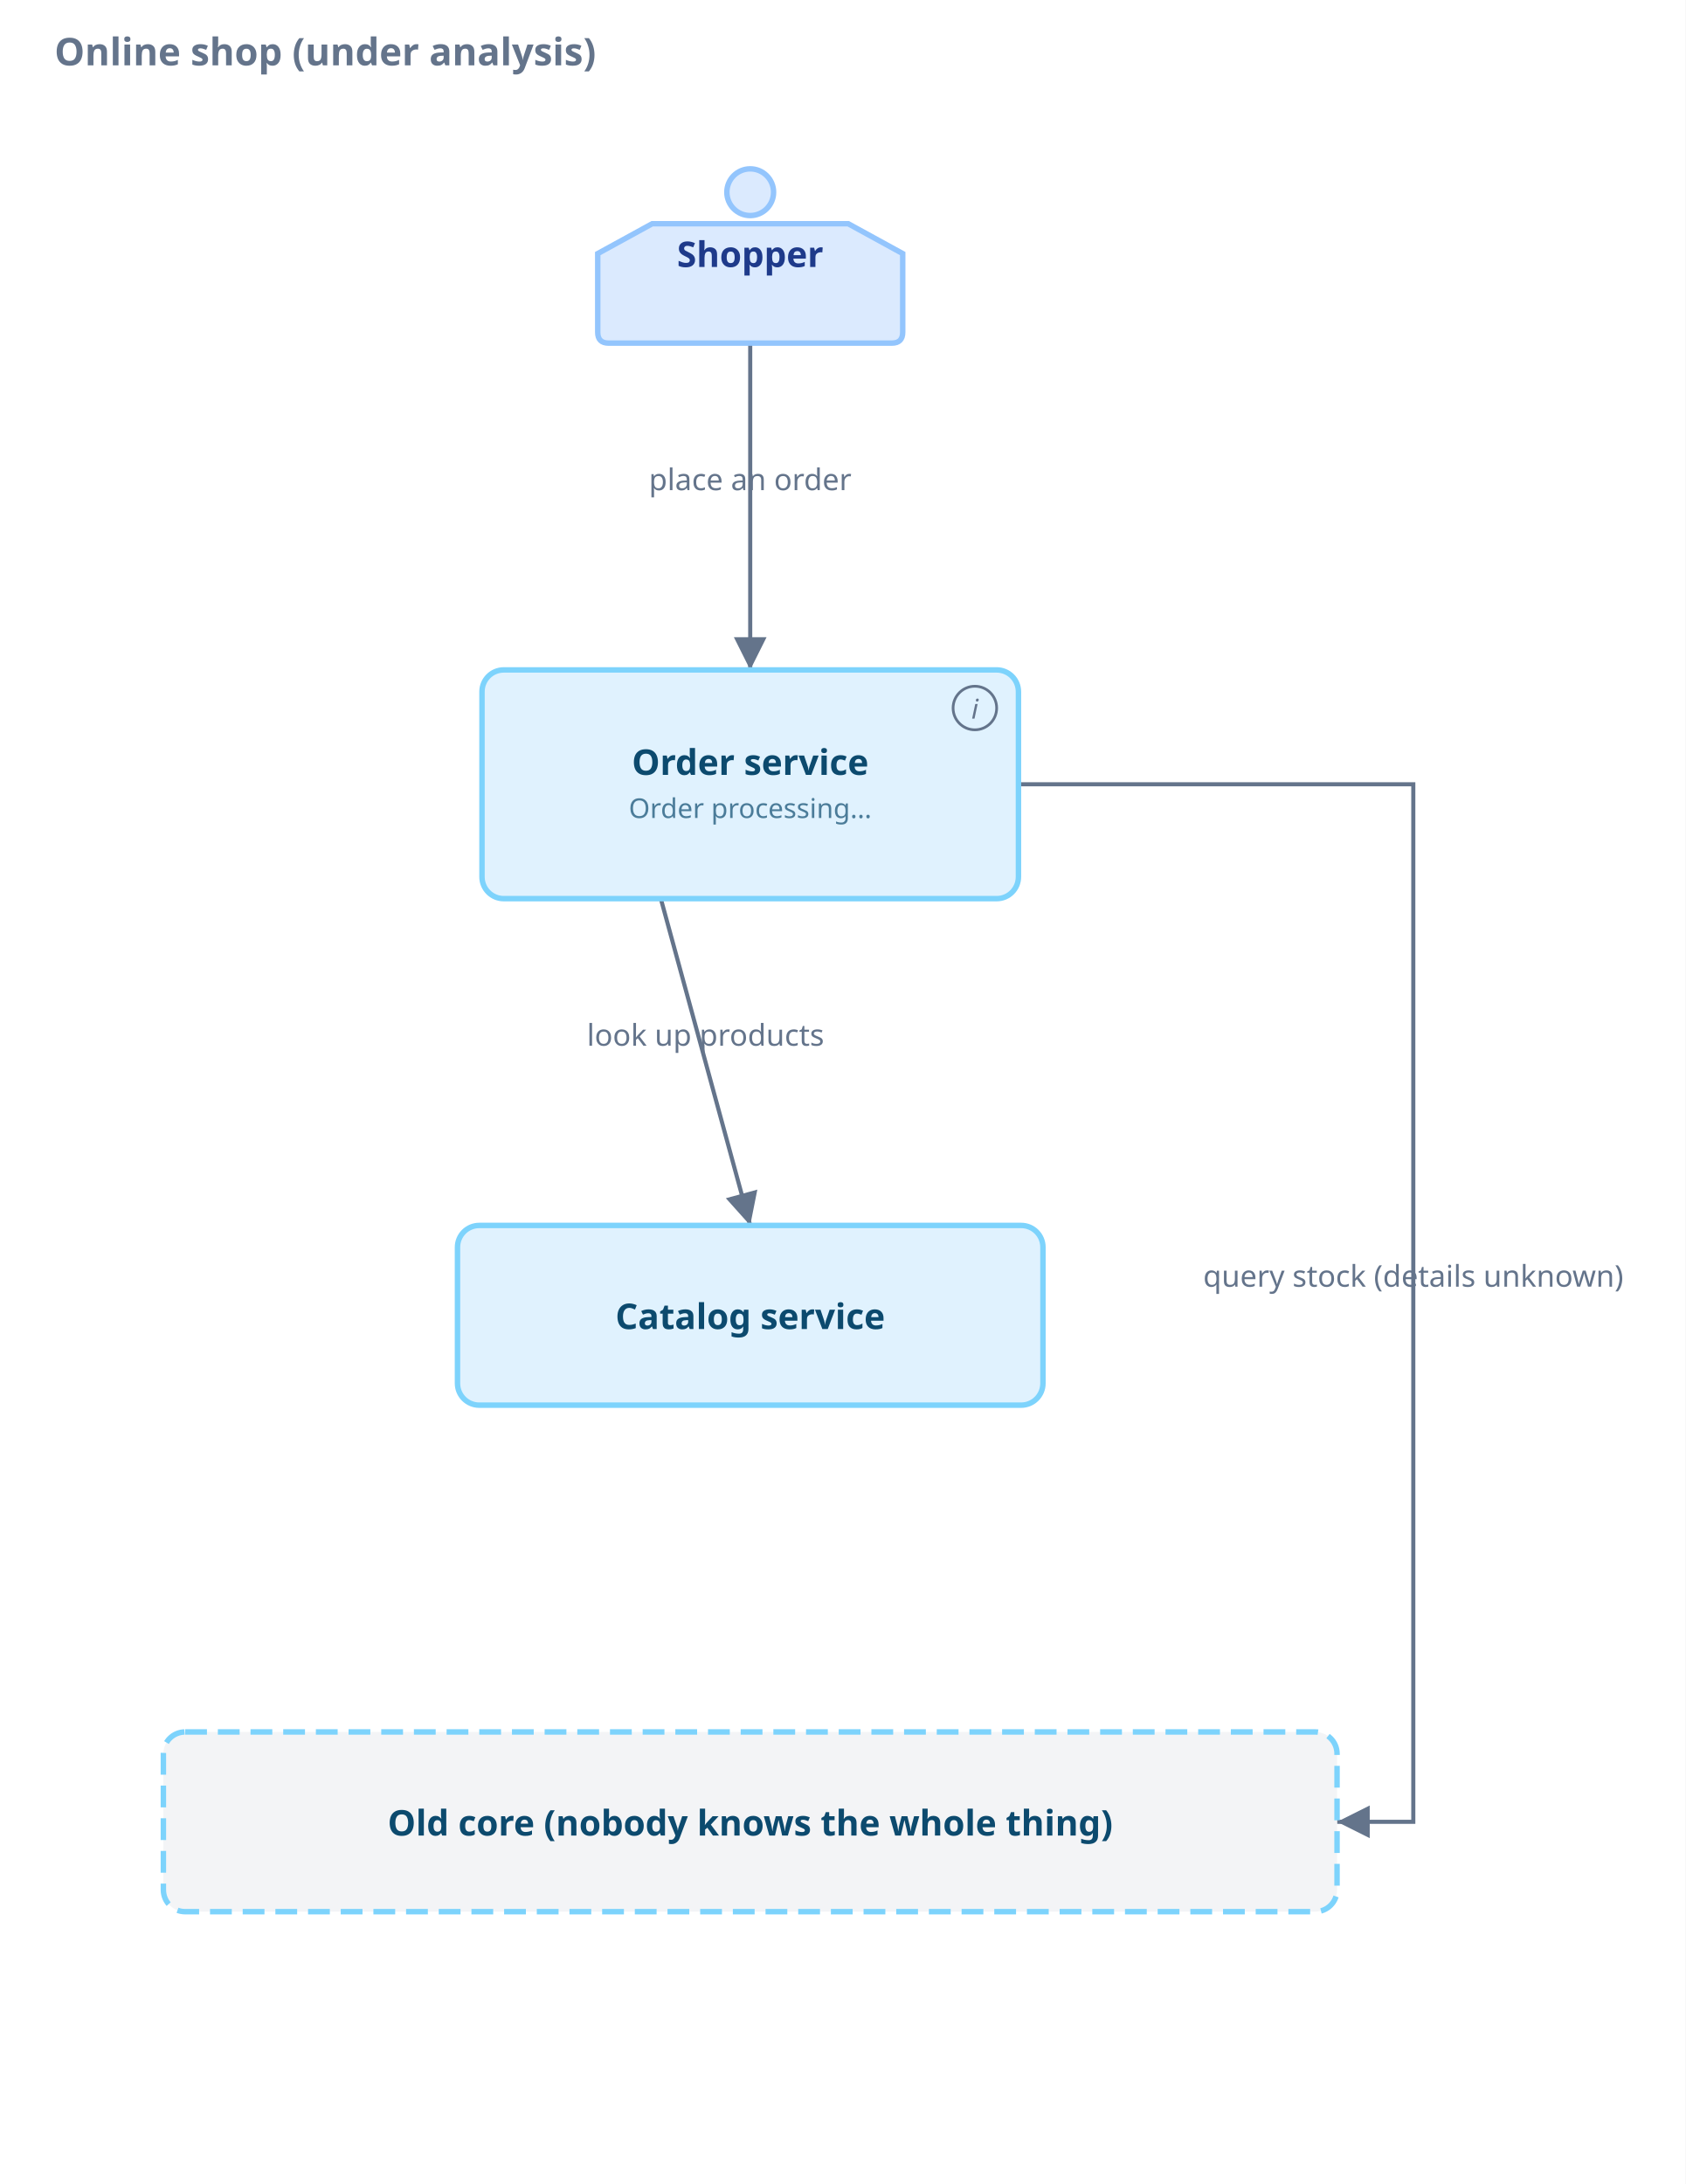
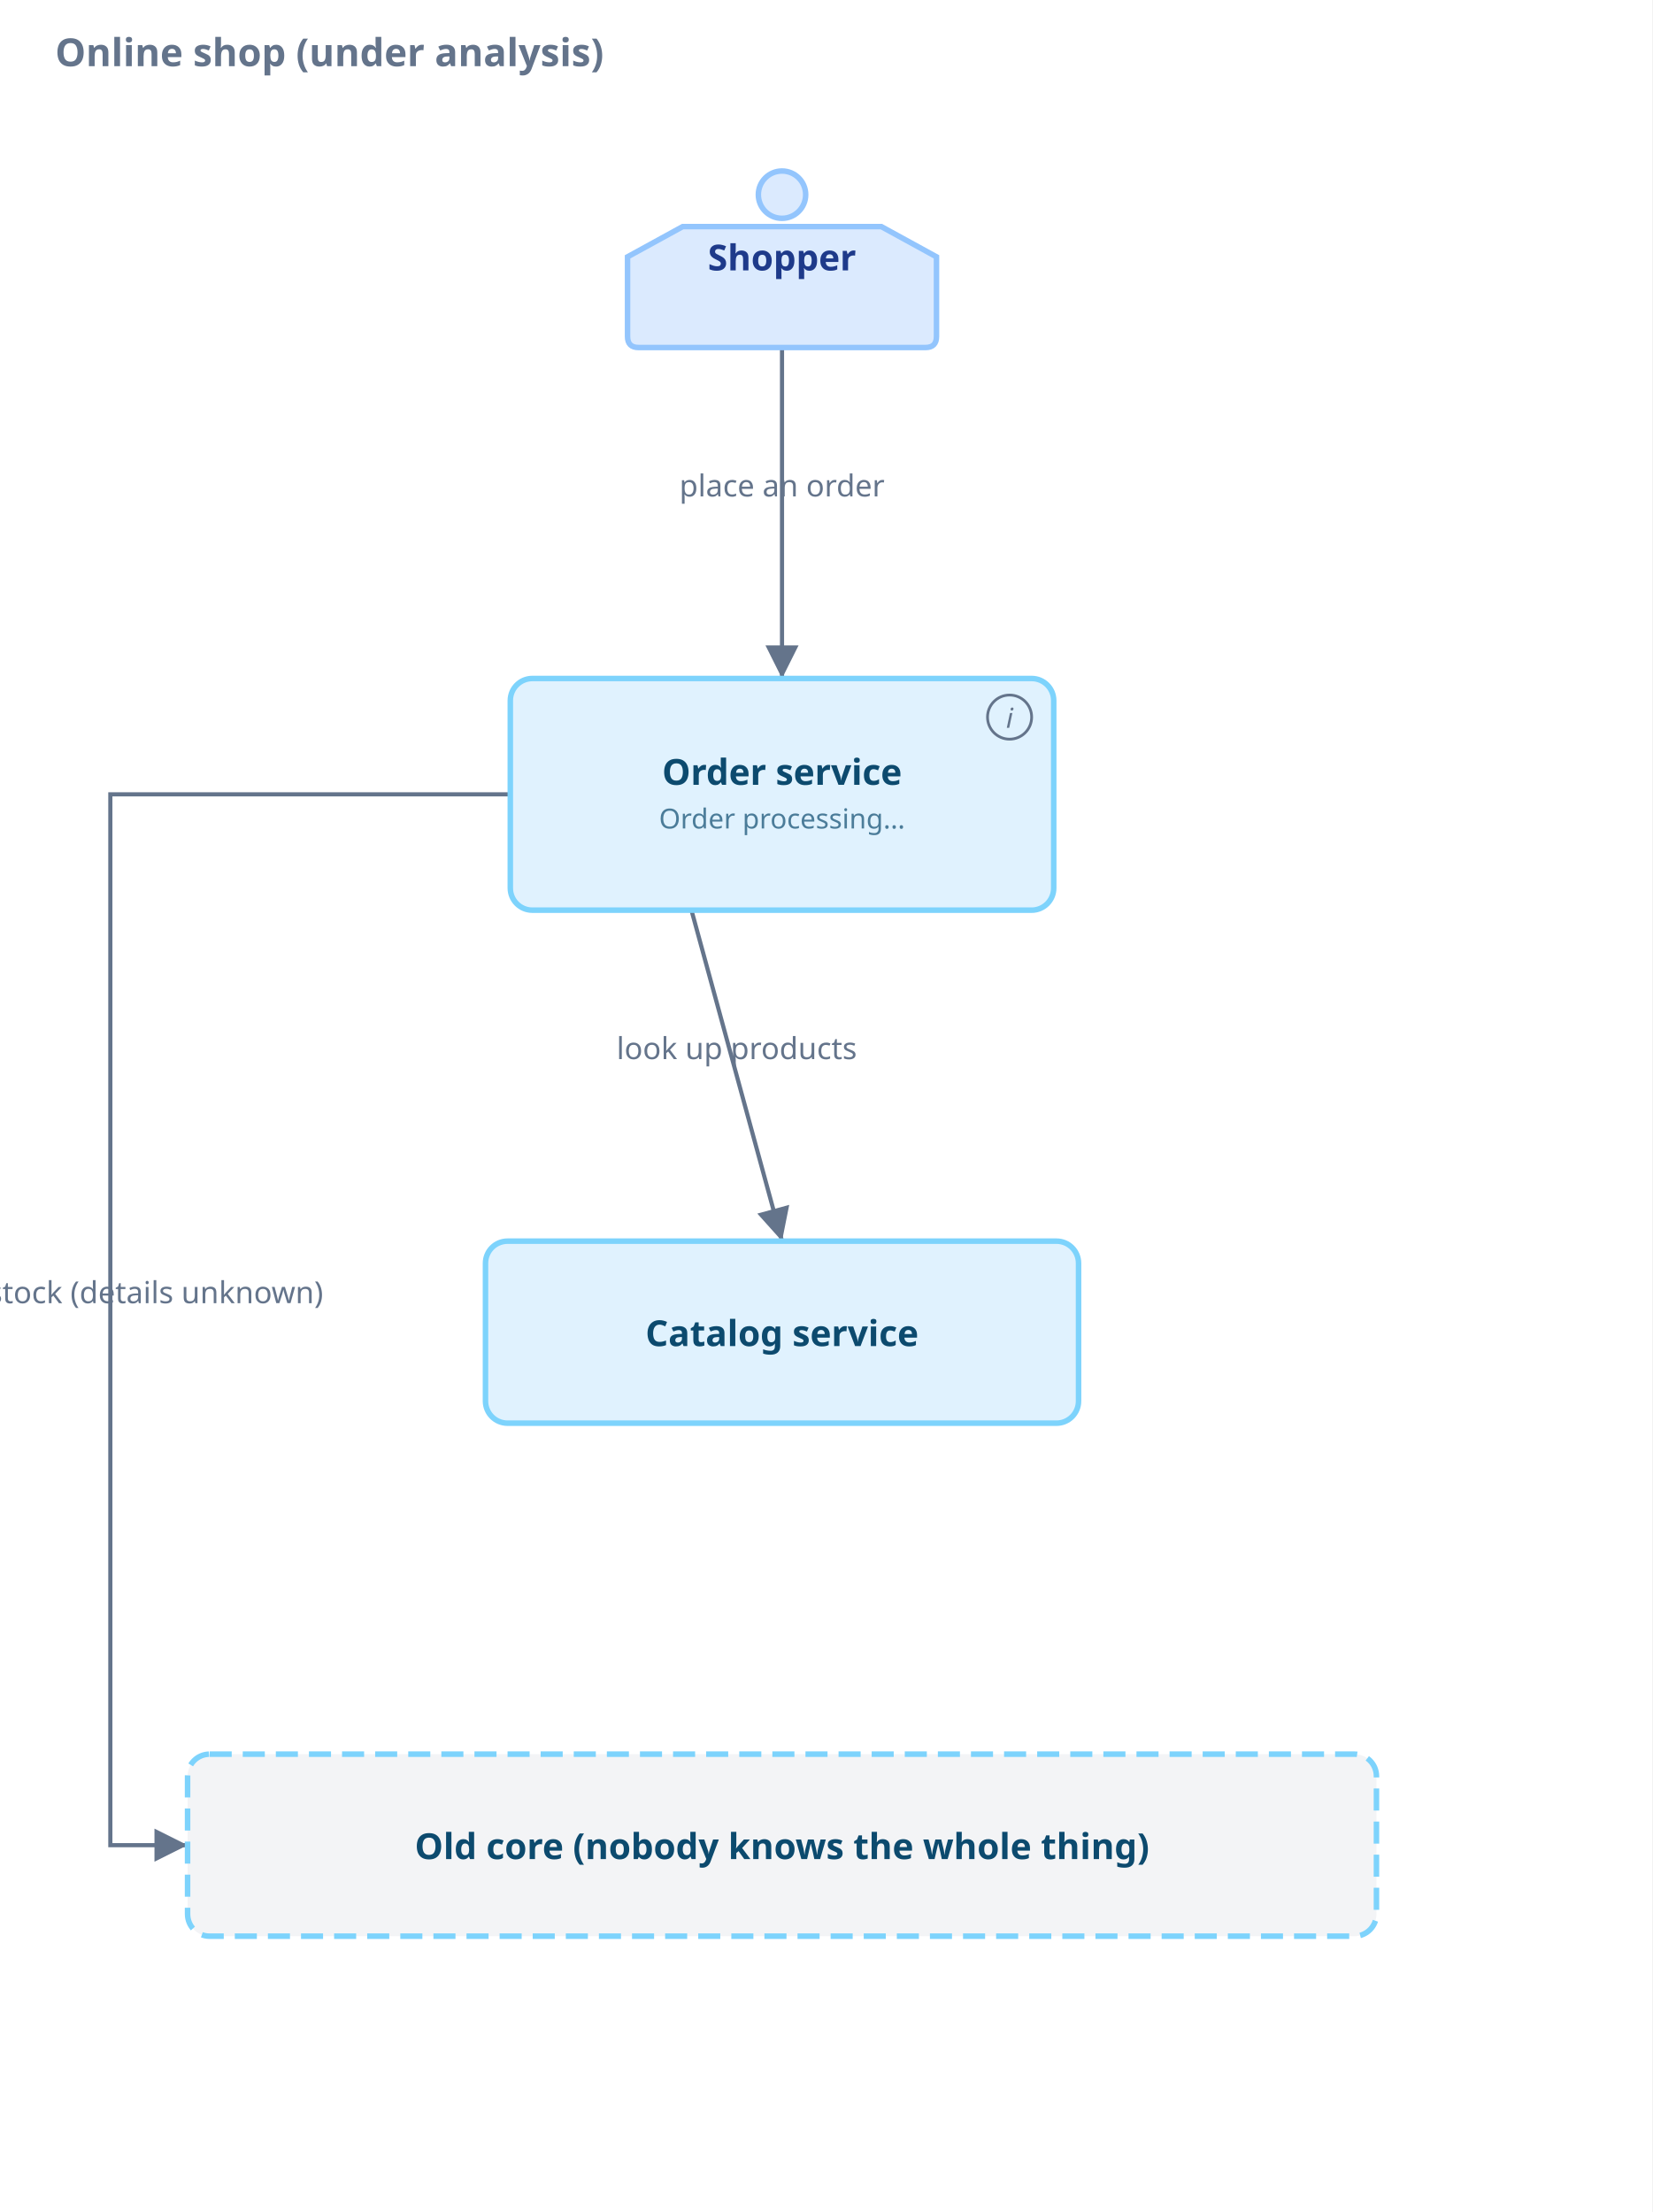
- <svg xmlns="http://www.w3.org/2000/svg" viewBox="0 0 619 802" width="619" height="802">
+ <svg xmlns="http://www.w3.org/2000/svg" viewBox="0 0 599 802" width="599" height="802">
  <defs>
    <marker id="arrow-default" viewBox="0 0 10 10" refX="10" refY="5" markerWidth="8" markerHeight="8" orient="auto-start-reverse">
      <path d="M 0 0 L 10 5 L 0 10 z" fill="#64748B" />
    </marker>
  </defs>
-   <rect width="619" height="802" fill="#FFFFFF" rx="0" />
+   <rect width="599" height="802" fill="#FFFFFF" rx="0" />
  <text x="20" y="24" fill="#64748B" font-size="14px" font-family="sans-serif" font-weight="bold">Online shop (under analysis)</text>
  <g class="edges">
    <g data-edge-from="Customer" data-edge-to="OrderService" data-edge-kind="sync" data-edge-canonical-id="Customer-&gt;OrderService" data-edge-label="place an order" class="krs-edge krs-edge--interactive">
-       <line x1="275.5" y1="126" x2="275.5" y2="246" stroke="transparent" stroke-width="14" stroke-linecap="butt" class="krs-edge__hitline" />
-       <line x1="275.5" y1="126" x2="275.5" y2="246" stroke="#64748B" stroke-width="1.5" marker-end="url(#arrow-default)" />
-       <text x="275.5" y="180" text-anchor="middle" fill="#64748B" font-size="11px" font-family="sans-serif">place an order</text>
+       <line x1="283.5" y1="126" x2="283.5" y2="246" stroke="transparent" stroke-width="14" stroke-linecap="butt" class="krs-edge__hitline" />
+       <line x1="283.5" y1="126" x2="283.5" y2="246" stroke="#64748B" stroke-width="1.5" marker-end="url(#arrow-default)" />
+       <text x="283.5" y="180" text-anchor="middle" fill="#64748B" font-size="11px" font-family="sans-serif">place an order</text>
    </g>
    <g data-edge-from="OrderService" data-edge-to="CatalogService" data-edge-kind="sync" data-edge-canonical-id="OrderService-&gt;CatalogService" data-edge-label="look up products" class="krs-edge krs-edge--interactive">
-       <line x1="242.667" y1="330" x2="275.5" y2="450" stroke="transparent" stroke-width="14" stroke-linecap="butt" class="krs-edge__hitline" />
-       <line x1="242.667" y1="330" x2="275.5" y2="450" stroke="#64748B" stroke-width="1.5" marker-end="url(#arrow-default)" />
-       <text x="259.083" y="384" text-anchor="middle" fill="#64748B" font-size="11px" font-family="sans-serif">look up products</text>
+       <line x1="250.667" y1="330" x2="283.5" y2="450" stroke="transparent" stroke-width="14" stroke-linecap="butt" class="krs-edge__hitline" />
+       <line x1="250.667" y1="330" x2="283.5" y2="450" stroke="#64748B" stroke-width="1.5" marker-end="url(#arrow-default)" />
+       <text x="267.083" y="384" text-anchor="middle" fill="#64748B" font-size="11px" font-family="sans-serif">look up products</text>
    </g>
    <g data-edge-from="OrderService" data-edge-to="Legacy" data-edge-kind="sync" data-edge-canonical-id="OrderService-&gt;Legacy" data-edge-label="query stock (details unknown)" class="krs-edge krs-edge--interactive">
-       <polyline points="374,288 519,288 519,669 491,669" fill="none" stroke="transparent" stroke-width="14" stroke-linecap="butt" class="krs-edge__hitline" />
-       <polyline points="374,288 519,288 519,669 491,669" fill="none" stroke="#64748B" stroke-width="1.5" marker-end="url(#arrow-default)" />
-       <text x="519" y="472.5" text-anchor="middle" fill="#64748B" font-size="11px" font-family="sans-serif">query stock (details unknown)</text>
+       <polyline points="185,288 40,288 40,669 68,669" fill="none" stroke="transparent" stroke-width="14" stroke-linecap="butt" class="krs-edge__hitline" />
+       <polyline points="185,288 40,288 40,669 68,669" fill="none" stroke="#64748B" stroke-width="1.5" marker-end="url(#arrow-default)" />
+       <text x="40" y="472.5" text-anchor="middle" fill="#64748B" font-size="11px" font-family="sans-serif">query stock (details unknown)</text>
    </g>
  </g>
  <g class="nodes">
    <g data-node-id="Customer" data-node-kind="user" data-has-children="false" data-has-description="false">
-       <circle cx="275.5" cy="70.58" r="8.58" fill="#DBEAFE" stroke="#93C5FD" stroke-width="2" />
-       <path d="M239.5 82.16 L311.5 82.16 L331.5 93.12 L331.5 122 Q331.5 126 327.5 126 L223.5 126 Q219.5 126 219.5 122 L219.5 93.12 Z" fill="#DBEAFE" stroke="#93C5FD" stroke-width="2" />
-       <text x="275.5" y="93" text-anchor="middle" dominant-baseline="central" fill="#1E3A8A" font-size="13px" font-weight="bold" font-family="sans-serif">Shopper</text>
+       <circle cx="283.5" cy="70.58" r="8.58" fill="#DBEAFE" stroke="#93C5FD" stroke-width="2" />
+       <path d="M247.5 82.16 L319.5 82.16 L339.5 93.12 L339.5 122 Q339.5 126 335.5 126 L231.5 126 Q227.5 126 227.5 122 L227.5 93.12 Z" fill="#DBEAFE" stroke="#93C5FD" stroke-width="2" />
+       <text x="283.5" y="93" text-anchor="middle" dominant-baseline="central" fill="#1E3A8A" font-size="13px" font-weight="bold" font-family="sans-serif">Shopper</text>
    </g>
    <g data-node-id="OrderService" data-node-kind="service" data-has-children="false" data-has-description="true">
-       <rect x="177" y="246" width="197" height="84" rx="8" ry="8" fill="#E0F2FE" stroke="#7DD3FC" stroke-width="2" />
-       <text x="275.5" y="279.5" text-anchor="middle" dominant-baseline="central" fill="#0C4A6E" font-size="13px" font-weight="bold" font-family="sans-serif">Order service</text>
-       <text x="275.5" y="296.5" text-anchor="middle" dominant-baseline="central" fill="#0C4A6E" font-size="10px" font-family="sans-serif" opacity="0.7">Order processing…</text>
+       <rect x="185" y="246" width="197" height="84" rx="8" ry="8" fill="#E0F2FE" stroke="#7DD3FC" stroke-width="2" />
+       <text x="283.5" y="279.5" text-anchor="middle" dominant-baseline="central" fill="#0C4A6E" font-size="13px" font-weight="bold" font-family="sans-serif">Order service</text>
+       <text x="283.5" y="296.5" text-anchor="middle" dominant-baseline="central" fill="#0C4A6E" font-size="10px" font-family="sans-serif" opacity="0.7">Order processing…</text>
      <g data-info-button="OrderService" style="cursor: pointer" pointer-events="all">
-         <circle cx="358" cy="260" r="8" fill="transparent" stroke="#64748B" stroke-width="1" />
-         <text x="358" y="260" text-anchor="middle" dominant-baseline="central" fill="#64748B" font-size="10px" font-family="sans-serif" font-style="italic">i</text>
+         <circle cx="366" cy="260" r="8" fill="transparent" stroke="#64748B" stroke-width="1" />
+         <text x="366" y="260" text-anchor="middle" dominant-baseline="central" fill="#64748B" font-size="10px" font-family="sans-serif" font-style="italic">i</text>
      </g>
    </g>
    <g data-node-id="CatalogService" data-node-kind="service" data-has-children="false" data-has-description="false">
-       <rect x="168" y="450" width="215" height="66" rx="8" ry="8" fill="#E0F2FE" stroke="#7DD3FC" stroke-width="2" />
-       <text x="275.5" y="483" text-anchor="middle" dominant-baseline="central" fill="#0C4A6E" font-size="13px" font-weight="bold" font-family="sans-serif">Catalog service</text>
+       <rect x="176" y="450" width="215" height="66" rx="8" ry="8" fill="#E0F2FE" stroke="#7DD3FC" stroke-width="2" />
+       <text x="283.5" y="483" text-anchor="middle" dominant-baseline="central" fill="#0C4A6E" font-size="13px" font-weight="bold" font-family="sans-serif">Catalog service</text>
    </g>
    <g data-node-id="Legacy" data-node-kind="service" data-has-children="false" data-has-description="false">
-       <rect x="60" y="636" width="431" height="66" rx="8" ry="8" fill="#F3F4F6" stroke="#7DD3FC" stroke-width="2" stroke-dasharray="8 4" />
-       <text x="275.5" y="669" text-anchor="middle" dominant-baseline="central" fill="#0C4A6E" font-size="13px" font-weight="bold" font-family="sans-serif">Old core (nobody knows the whole thing)</text>
+       <rect x="68" y="636" width="431" height="66" rx="8" ry="8" fill="#F3F4F6" stroke="#7DD3FC" stroke-width="2" stroke-dasharray="8 4" />
+       <text x="283.5" y="669" text-anchor="middle" dominant-baseline="central" fill="#0C4A6E" font-size="13px" font-weight="bold" font-family="sans-serif">Old core (nobody knows the whole thing)</text>
    </g>
  </g>
</svg>
